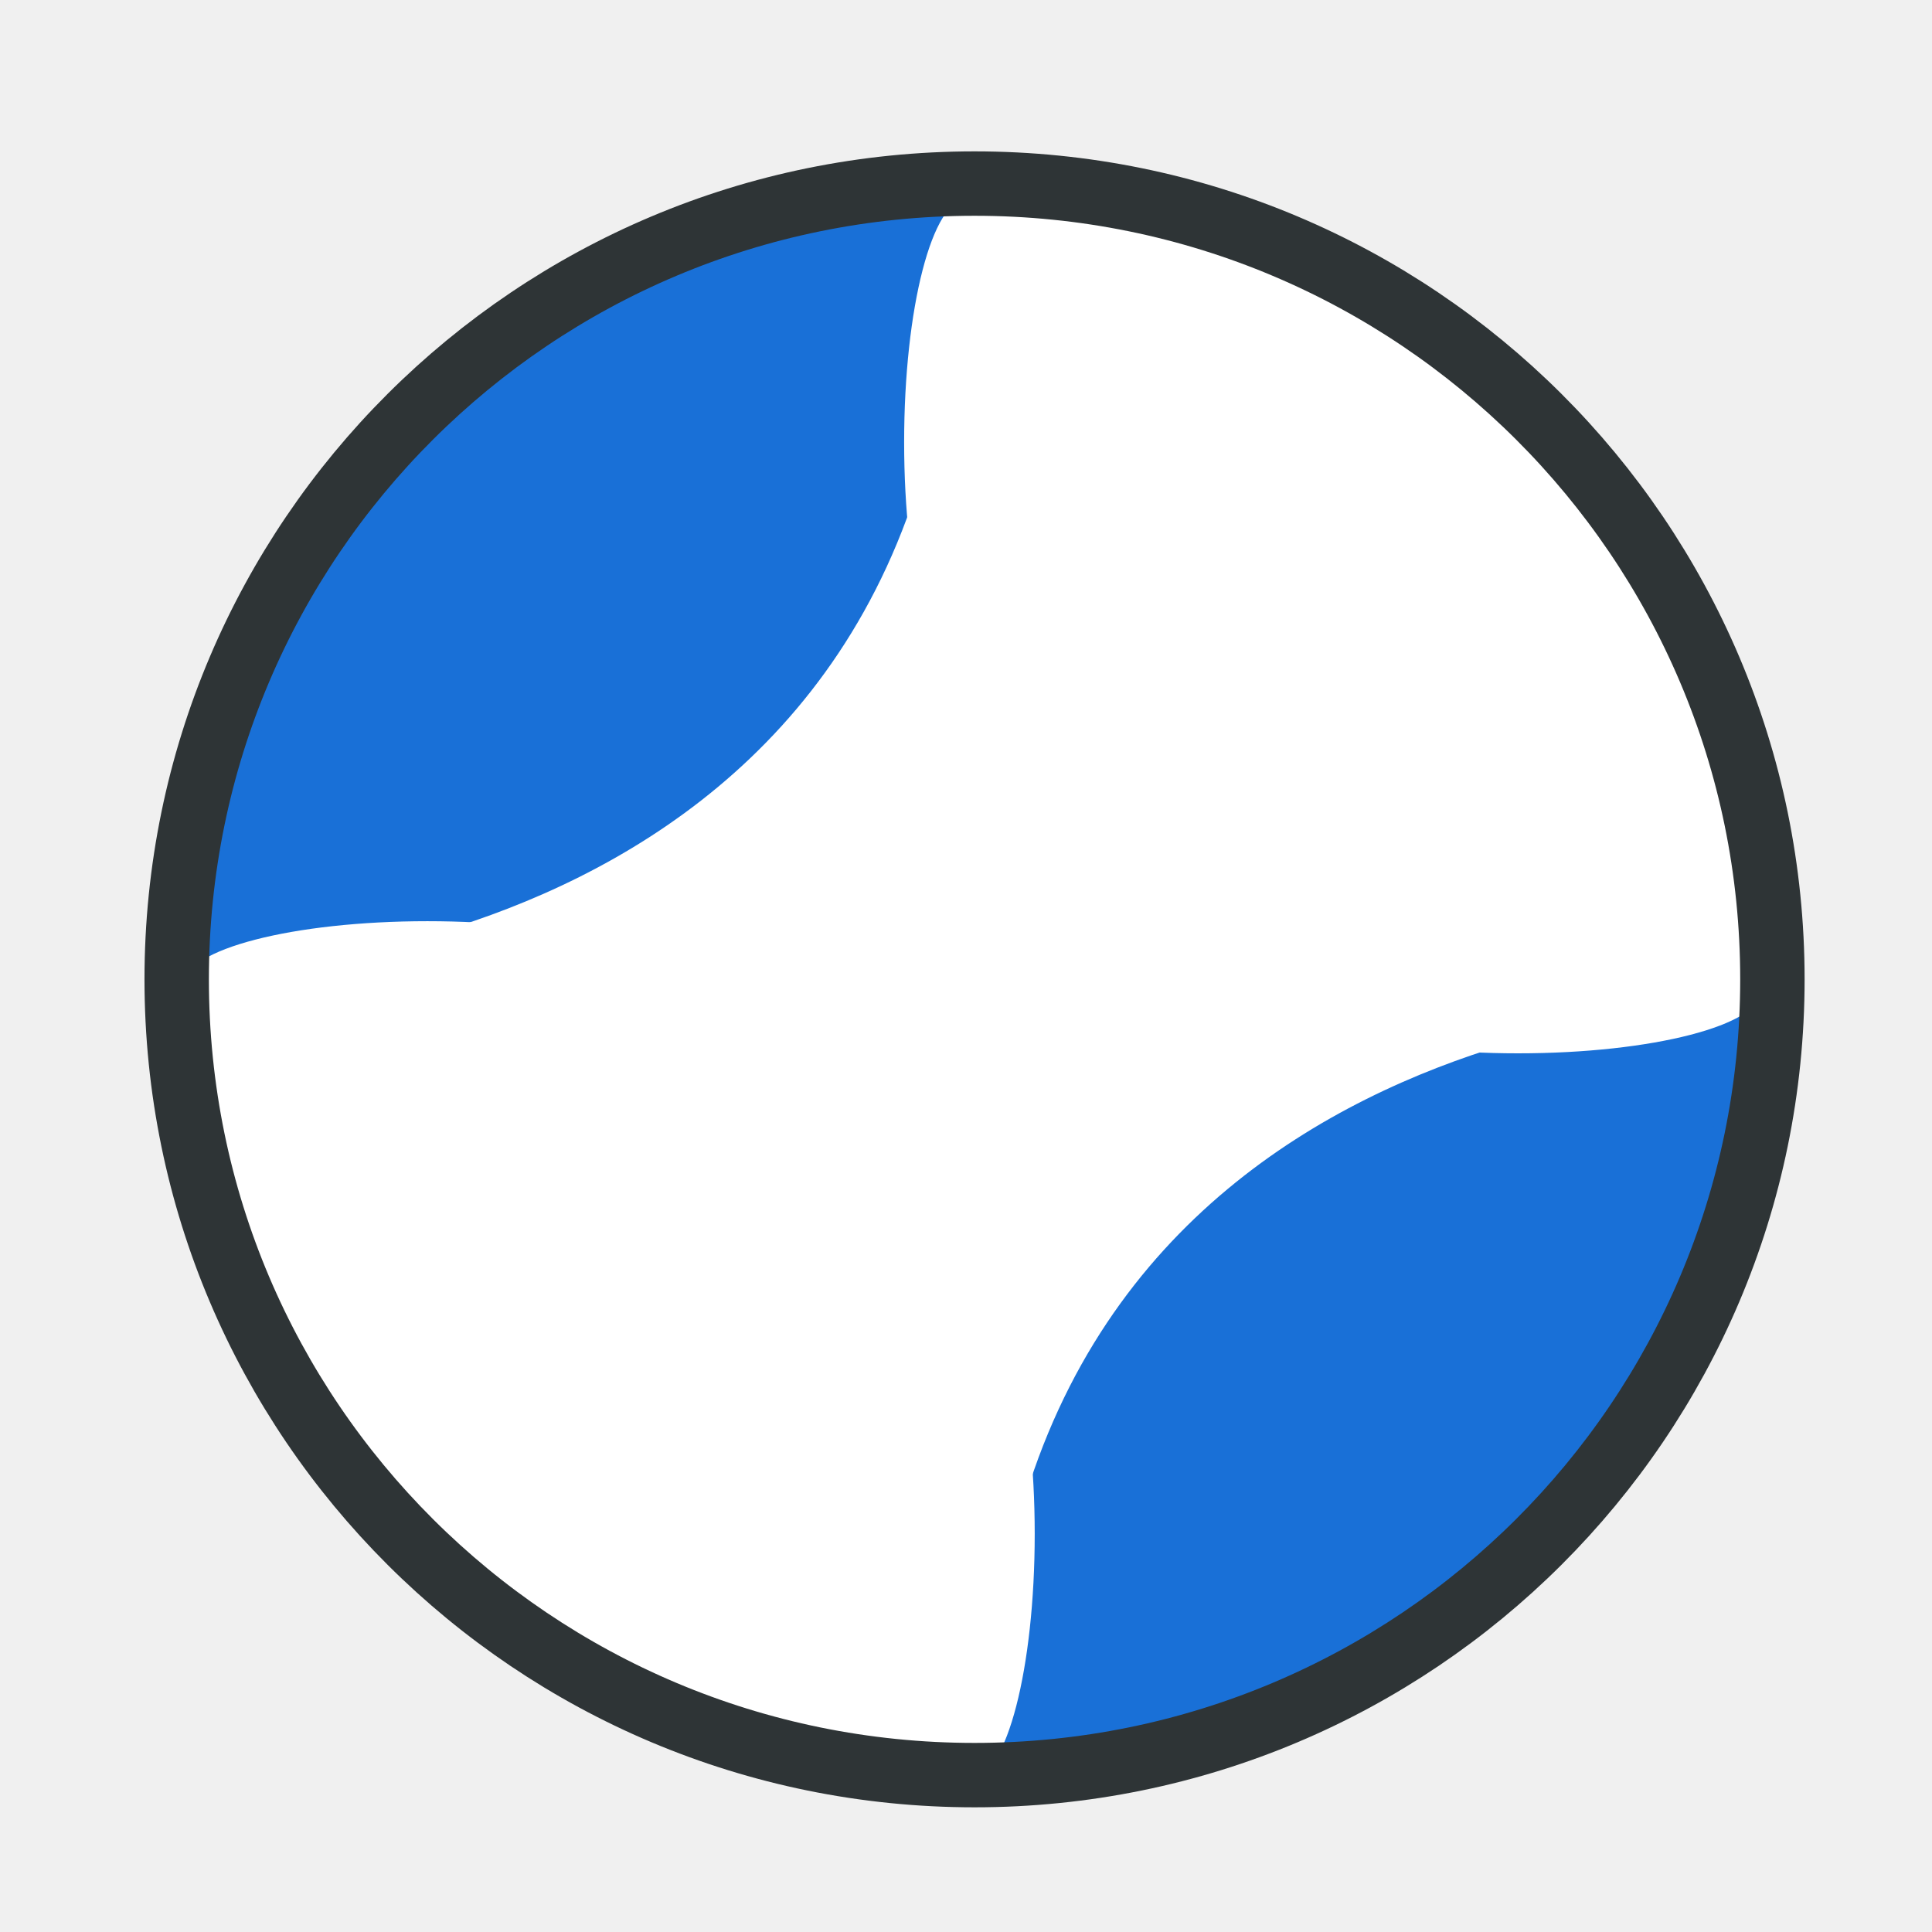
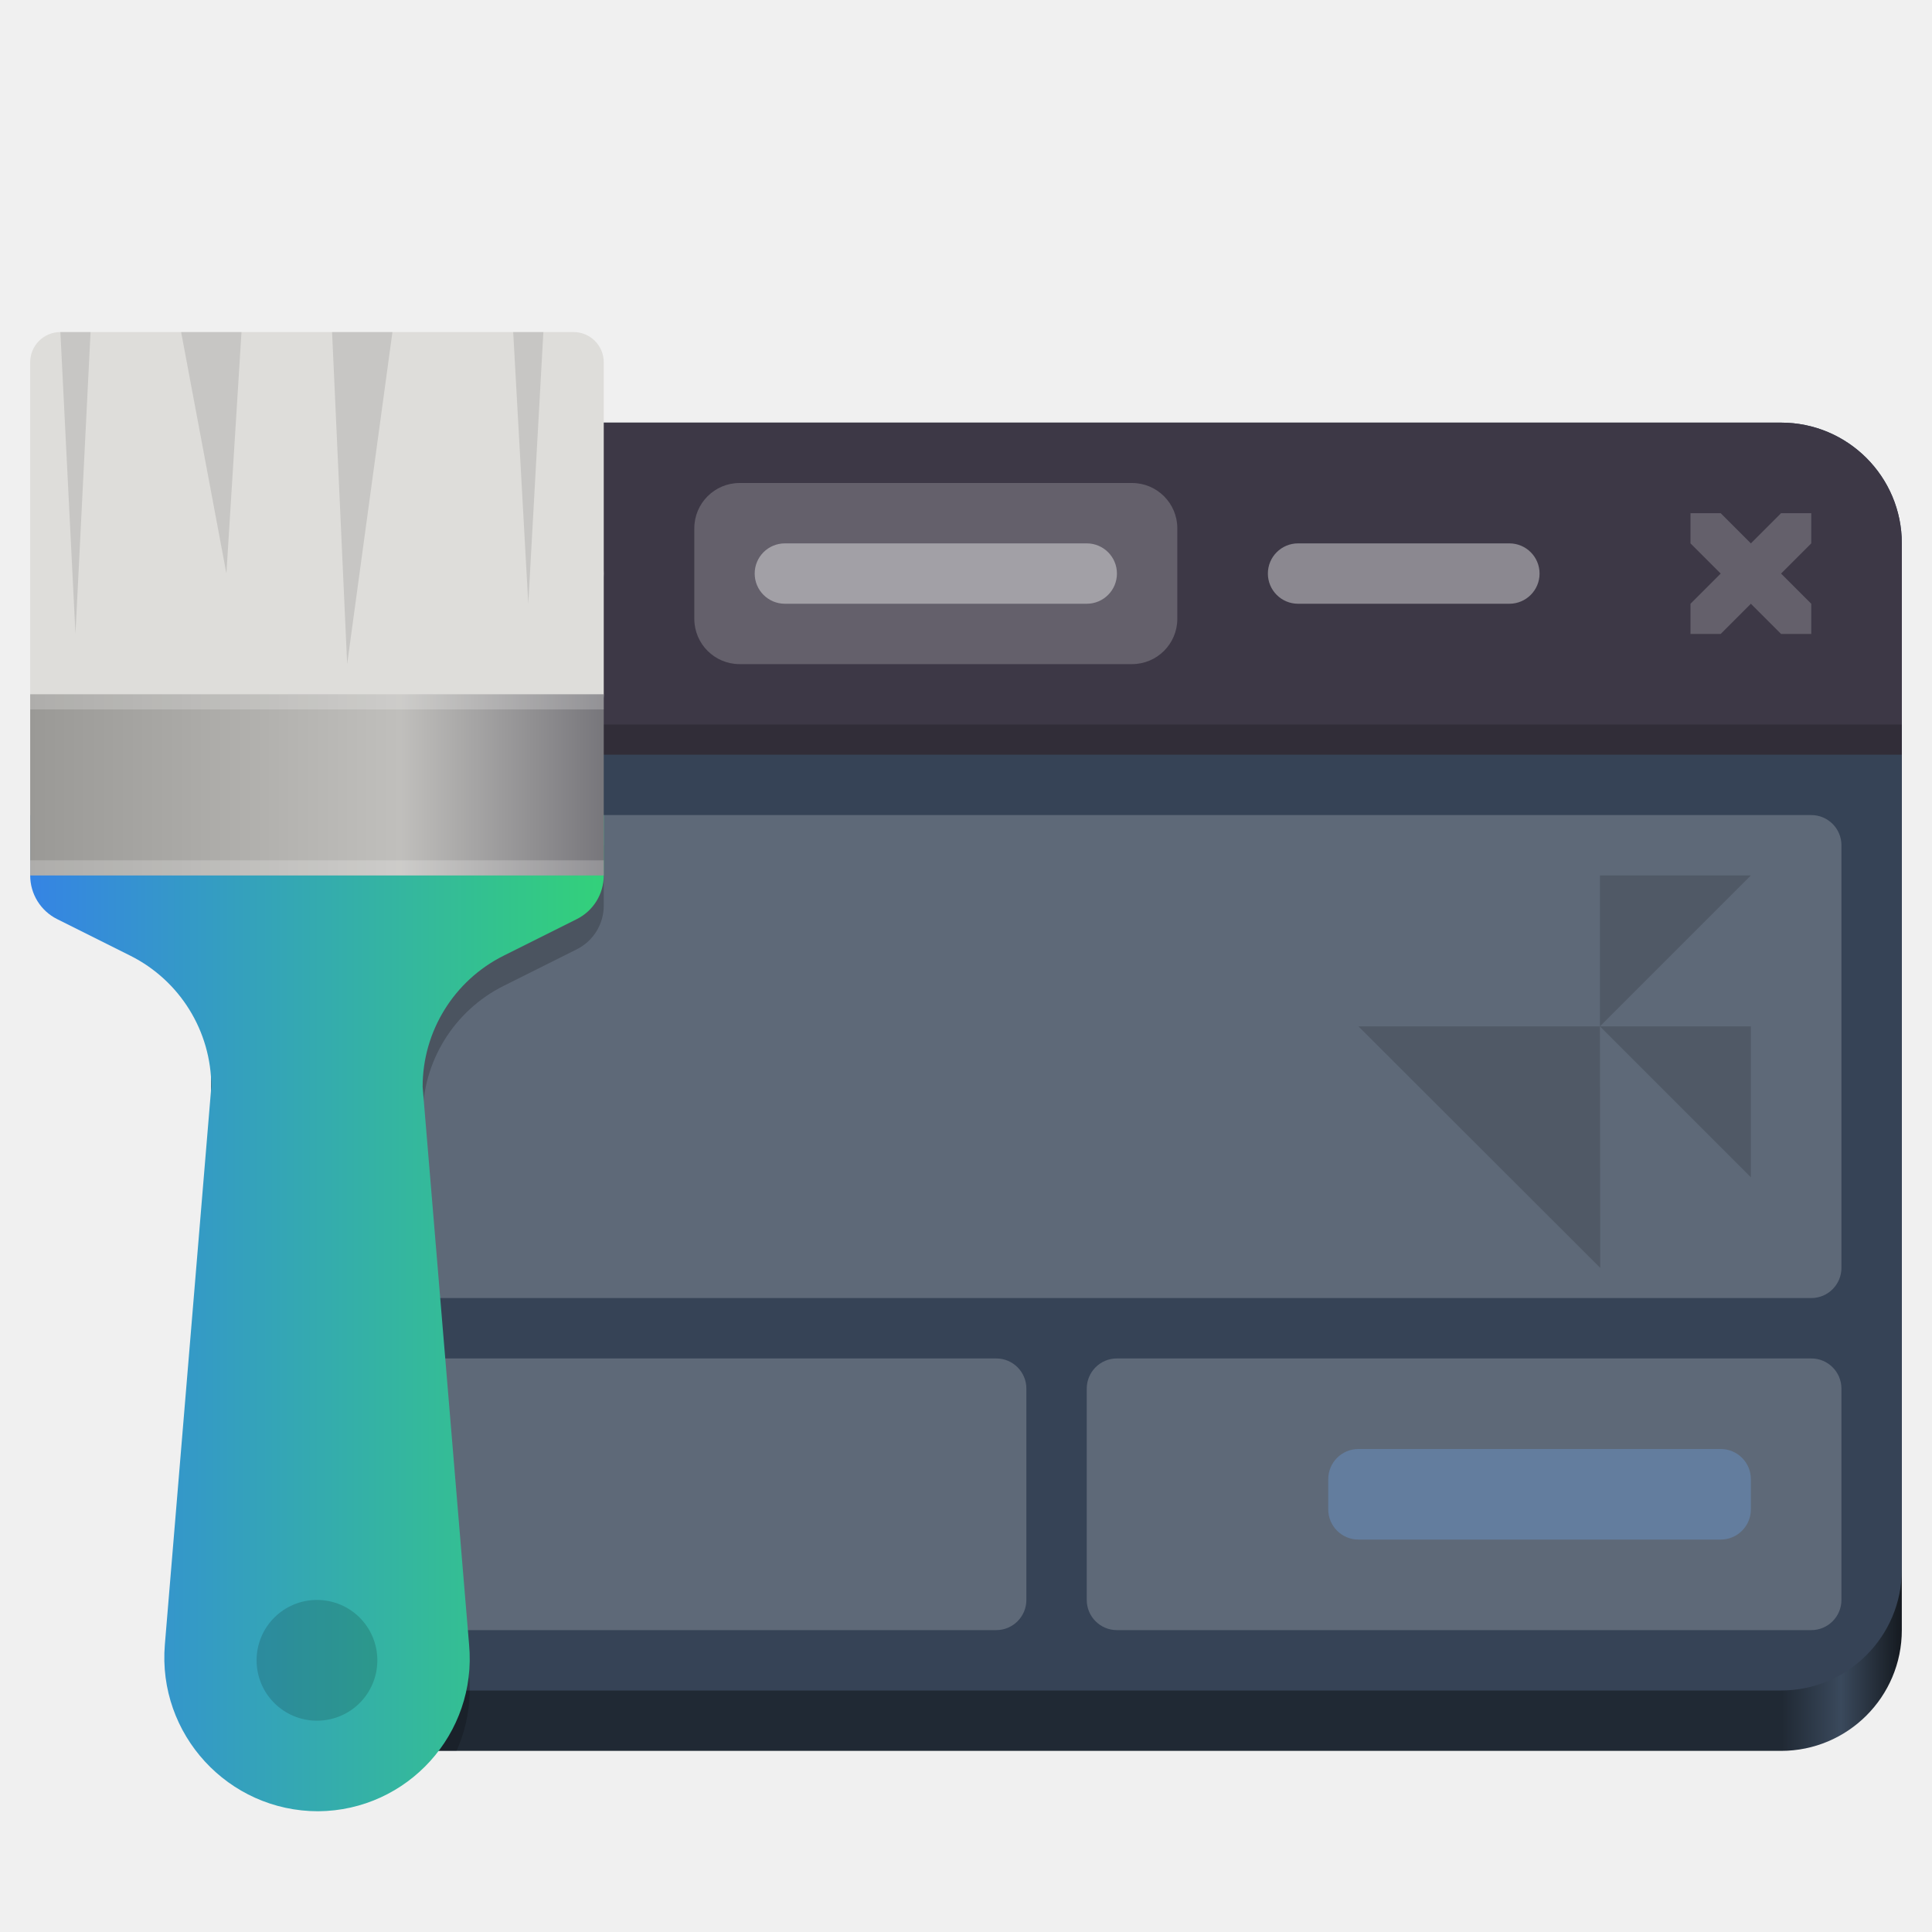
- <svg xmlns="http://www.w3.org/2000/svg" width="300" height="300" viewBox="0 0 300 300" version="1.2" id="svg82">
-   <defs id="defs86" />
-   <g id="surface67406" style="display:inline" transform="translate(-28.97586,-26.56081)">
-     <path style="fill:#1970d7;fill-opacity:1;fill-rule:evenodd;stroke:none" d="m 300,180 c 0,0 0,120 -120,120 z m 0,0" id="path77" />
-     <path style="fill:none;stroke:#1970d7;stroke-width:5;stroke-linecap:round;stroke-linejoin:round;stroke-miterlimit:10;stroke-opacity:1" d="m 300,180 c 0,0 0,120 -120,120" id="path79" />
-     <path style="fill:#1970d7;fill-opacity:1;fill-rule:evenodd;stroke:none" d="M 180,180 H 60 L 180,60 Z m 0,0" id="path61" />
-     <path style="fill:none;stroke:#1970d7;stroke-width:5;stroke-linecap:round;stroke-linejoin:round;stroke-miterlimit:10;stroke-opacity:1" d="M 180,180 H 60 L 180,60 v 120" id="path63" />
-     <path style="fill:#1970d7;fill-opacity:1;fill-rule:evenodd;stroke:none" d="M 180,180 H 300 L 180,300 Z m 0,0" id="path65" />
-     <path style="fill:none;stroke:#1970d7;stroke-width:5;stroke-linecap:round;stroke-linejoin:round;stroke-miterlimit:10;stroke-opacity:1" d="M 180,180 H 300 L 180,300 V 180" id="path67" />
-     <path style="fill:#ffffff;fill-opacity:1;fill-rule:evenodd;stroke:none" d="m 180,60 c 0,0 120,0 120,120 0,0 -120,0 -120,120 0,0 -120,0 -120,-120 0,0 120,0 120,-120 z m 0,0" id="path69" />
-     <path style="fill:#1970d7;fill-opacity:1;fill-rule:evenodd;stroke:none" d="m 60,180 c 0,0 0,-120 120,-120 z m 0,0" id="path73" />
-     <path style="fill:none;stroke:#1970d7;stroke-width:5;stroke-linecap:round;stroke-linejoin:round;stroke-miterlimit:10;stroke-opacity:1" d="M 60,180 C 60,180 60,60 180,60" id="path75" />
-     <path style="fill:none;stroke:#ffffff;stroke-width:5;stroke-linecap:round;stroke-linejoin:round;stroke-miterlimit:10;stroke-opacity:1" d="m 180,60 c 0,0 120,0 120,120 0,0 -120,0 -120,120 0,0 -120,0 -120,-120 0,0 120,0 120,-120" id="path71" />
+ <svg xmlns="http://www.w3.org/2000/svg" height="128px" viewBox="0 0 128 128" width="128px">
+   <linearGradient id="a" gradientUnits="userSpaceOnUse" x1="14" x2="126" y1="116" y2="116">
+     <stop offset="0" stop-color="#151a20" />
+     <stop offset="0.036" stop-color="#3a495c" />
+     <stop offset="0.071" stop-color="#202934" />
+     <stop offset="0.929" stop-color="#202934" />
+     <stop offset="0.964" stop-color="#3a495c" />
+     <stop offset="1" stop-color="#151a20" />
+   </linearGradient>
+   <clipPath id="b">
+     <path d="m 14 28 h 112 v 22 h -112 z m 0 0" />
+   </clipPath>
+   <clipPath id="c">
+     <path d="m 22 28 h 96 c 4.418 0 8 3.582 8 8 v 68 c 0 4.418 -3.582 8 -8 8 h -96 c -4.418 0 -8 -3.582 -8 -8 v -68 c 0 -4.418 3.582 -8 8 -8 z m 0 0" />
+   </clipPath>
+   <clipPath id="d">
+     <path d="m 46 32 h 32 v 12 h -32 z m 0 0" />
+   </clipPath>
+   <clipPath id="e">
+     <path d="m 22 28 h 96 c 4.418 0 8 3.582 8 8 v 68 c 0 4.418 -3.582 8 -8 8 h -96 c -4.418 0 -8 -3.582 -8 -8 v -68 c 0 -4.418 3.582 -8 8 -8 z m 0 0" />
+   </clipPath>
+   <clipPath id="f">
+     <path d="m 50 36 h 24 v 4 h -24 z m 0 0" />
+   </clipPath>
+   <clipPath id="g">
+     <path d="m 22 28 h 96 c 4.418 0 8 3.582 8 8 v 68 c 0 4.418 -3.582 8 -8 8 h -96 c -4.418 0 -8 -3.582 -8 -8 v -68 c 0 -4.418 3.582 -8 8 -8 z m 0 0" />
+   </clipPath>
+   <clipPath id="h">
+     <path d="m 112 34 h 8 v 8 h -8 z m 0 0" />
+   </clipPath>
+   <clipPath id="i">
+     <path d="m 22 28 h 96 c 4.418 0 8 3.582 8 8 v 68 c 0 4.418 -3.582 8 -8 8 h -96 c -4.418 0 -8 -3.582 -8 -8 v -68 c 0 -4.418 3.582 -8 8 -8 z m 0 0" />
+   </clipPath>
+   <clipPath id="j">
+     <path d="m 22 36 h 18 v 4 h -18 z m 0 0" />
+   </clipPath>
+   <clipPath id="k">
+     <path d="m 22 28 h 96 c 4.418 0 8 3.582 8 8 v 68 c 0 4.418 -3.582 8 -8 8 h -96 c -4.418 0 -8 -3.582 -8 -8 v -68 c 0 -4.418 3.582 -8 8 -8 z m 0 0" />
+   </clipPath>
+   <clipPath id="l">
+     <path d="m 84 36 h 18 v 4 h -18 z m 0 0" />
+   </clipPath>
+   <clipPath id="m">
+     <path d="m 22 28 h 96 c 4.418 0 8 3.582 8 8 v 68 c 0 4.418 -3.582 8 -8 8 h -96 c -4.418 0 -8 -3.582 -8 -8 v -68 c 0 -4.418 3.582 -8 8 -8 z m 0 0" />
+   </clipPath>
+   <clipPath id="n">
+     <path d="m 18 54 h 104 v 32 h -104 z m 0 0" />
+   </clipPath>
+   <clipPath id="o">
+     <path d="m 22 28 h 96 c 4.418 0 8 3.582 8 8 v 68 c 0 4.418 -3.582 8 -8 8 h -96 c -4.418 0 -8 -3.582 -8 -8 v -68 c 0 -4.418 3.582 -8 8 -8 z m 0 0" />
+   </clipPath>
+   <clipPath id="p">
+     <path d="m 18 90 h 50 v 18 h -50 z m 0 0" />
+   </clipPath>
+   <clipPath id="q">
+     <path d="m 22 28 h 96 c 4.418 0 8 3.582 8 8 v 68 c 0 4.418 -3.582 8 -8 8 h -96 c -4.418 0 -8 -3.582 -8 -8 v -68 c 0 -4.418 3.582 -8 8 -8 z m 0 0" />
+   </clipPath>
+   <clipPath id="r">
+     <path d="m 72 90 h 50 v 18 h -50 z m 0 0" />
+   </clipPath>
+   <clipPath id="s">
+     <path d="m 22 28 h 96 c 4.418 0 8 3.582 8 8 v 68 c 0 4.418 -3.582 8 -8 8 h -96 c -4.418 0 -8 -3.582 -8 -8 v -68 c 0 -4.418 3.582 -8 8 -8 z m 0 0" />
+   </clipPath>
+   <clipPath id="t">
+     <path d="m 88 96 h 28 v 6 h -28 z m 0 0" />
+   </clipPath>
+   <clipPath id="u">
+     <path d="m 22 28 h 96 c 4.418 0 8 3.582 8 8 v 68 c 0 4.418 -3.582 8 -8 8 h -96 c -4.418 0 -8 -3.582 -8 -8 v -68 c 0 -4.418 3.582 -8 8 -8 z m 0 0" />
+   </clipPath>
+   <clipPath id="v">
+     <path d="m 14 48 h 112 v 2 h -112 z m 0 0" />
+   </clipPath>
+   <clipPath id="w">
+     <path d="m 22 28 h 96 c 4.418 0 8 3.582 8 8 v 68 c 0 4.418 -3.582 8 -8 8 h -96 c -4.418 0 -8 -3.582 -8 -8 v -68 c 0 -4.418 3.582 -8 8 -8 z m 0 0" />
+   </clipPath>
+   <clipPath id="x">
+     <path d="m 90 58 h 26 v 26 h -26 z m 0 0" />
+   </clipPath>
+   <clipPath id="y">
+     <path d="m 22 28 h 96 c 4.418 0 8 3.582 8 8 v 68 c 0 4.418 -3.582 8 -8 8 h -96 c -4.418 0 -8 -3.582 -8 -8 v -68 c 0 -4.418 3.582 -8 8 -8 z m 0 0" />
+   </clipPath>
+   <clipPath id="z">
+     <path d="m 14 56 h 26 v 60 h -26 z m 0 0" />
+   </clipPath>
+   <clipPath id="A">
+     <path d="m 22 40 h 96 c 4.418 0 8 3.582 8 8 v 60 c 0 4.418 -3.582 8 -8 8 h -96 c -4.418 0 -8 -3.582 -8 -8 v -60 c 0 -4.418 3.582 -8 8 -8 z m 0 0" />
+   </clipPath>
+   <linearGradient id="B" gradientUnits="userSpaceOnUse" x1="2" x2="40" y1="87" y2="87">
+     <stop offset="0" stop-color="#3584e4" />
+     <stop offset="1" stop-color="#33d17a" />
+   </linearGradient>
+   <linearGradient id="C" gradientUnits="userSpaceOnUse" x1="2" x2="40" y1="52" y2="52">
+     <stop offset="0" stop-color="#9a9996" />
+     <stop offset="0.646" stop-color="#c0bfbc" />
+     <stop offset="1" stop-color="#77767b" />
+   </linearGradient>
+   <path d="m 16 84 h 101 c 1.105 0 2 0.895 2 2 v 24 c 0 1.105 -0.895 2 -2 2 h -101 c -1.105 0 -2 -0.895 -2 -2 v -24 c 0 -1.105 0.895 -2 2 -2 z m 0 0" fill="#ffffff" fill-opacity="0.2" />
+   <path d="m 22 40 h 96 c 4.418 0 8 3.582 8 8 v 60 c 0 4.418 -3.582 8 -8 8 h -96 c -4.418 0 -8 -3.582 -8 -8 v -60 c 0 -4.418 3.582 -8 8 -8 z m 0 0" fill="url(#a)" />
+   <path d="m 22 28 h 96 c 4.418 0 8 3.582 8 8 v 68 c 0 4.418 -3.582 8 -8 8 h -96 c -4.418 0 -8 -3.582 -8 -8 v -68 c 0 -4.418 3.582 -8 8 -8 z m 0 0" fill="#364356" />
+   <g clip-path="url(#b)">
+     <g clip-path="url(#c)">
+       <path d="m 14 28 h 112 v 22 h -112 z m 0 0" fill="#3d3846" />
+     </g>
  </g>
-   <ellipse style="fill:#ffffff;fill-opacity:1;stroke:none;stroke-width:7.897;stroke-dasharray:none;stroke-opacity:1" id="path3637-7" cx="-150.167" cy="-68.674" rx="9.773" ry="37.792" transform="scale(-1)" />
-   <ellipse style="fill:#ffffff;fill-opacity:1;stroke:none;stroke-width:7.897;stroke-dasharray:none;stroke-opacity:1" id="path3637-5" cx="-152.816" cy="66.375" rx="9.773" ry="37.792" transform="rotate(-90)" />
-   <ellipse style="fill:#ffffff;fill-opacity:1;stroke:none;stroke-width:7.897;stroke-dasharray:none;stroke-opacity:1" id="path3637" cx="-150.897" cy="-238.178" rx="9.773" ry="37.792" transform="scale(-1)" />
-   <ellipse style="fill:#ffffff;fill-opacity:1;stroke:none;stroke-width:7.897;stroke-dasharray:none;stroke-opacity:1" id="path3637-6" cx="153.787" cy="-235.725" rx="9.773" ry="37.792" transform="rotate(90)" />
-   <ellipse style="fill:none;stroke:#2e3436;stroke-width:10;stroke-dasharray:none;stroke-opacity:1" id="path349" cx="151.327" cy="152.072" rx="123.891" ry="123.567" />
+   <g clip-path="url(#d)">
+     <g clip-path="url(#e)">
+       <path d="m 49 32 h 26 c 1.656 0 3 1.344 3 3 v 6 c 0 1.656 -1.344 3 -3 3 h -26 c -1.656 0 -3 -1.344 -3 -3 v -6 c 0 -1.656 1.344 -3 3 -3 z m 0 0" fill="#ffffff" fill-opacity="0.2" />
+     </g>
+   </g>
+   <g clip-path="url(#f)">
+     <g clip-path="url(#g)">
+       <path d="m 52 36 h 20 c 1.105 0 2 0.895 2 2 s -0.895 2 -2 2 h -20 c -1.105 0 -2 -0.895 -2 -2 s 0.895 -2 2 -2 z m 0 0" fill="#ffffff" fill-opacity="0.4" />
+     </g>
+   </g>
+   <g clip-path="url(#h)">
+     <g clip-path="url(#i)">
+       <path d="m 112 34 v 2 l 2 2 l -2 2 v 2 h 2 l 2 -2 l 2 2 h 2 v -2 l -2 -2 l 2 -2 v -2 h -2 l -2 2 l -2 -2 z m 0 0" fill="#ffffff" fill-opacity="0.2" />
+     </g>
+   </g>
+   <g clip-path="url(#j)">
+     <g clip-path="url(#k)">
+       <path d="m 24 36 h 14 c 1.105 0 2 0.895 2 2 s -0.895 2 -2 2 h -14 c -1.105 0 -2 -0.895 -2 -2 s 0.895 -2 2 -2 z m 0 0" fill="#ffffff" fill-opacity="0.4" />
+     </g>
+   </g>
+   <g clip-path="url(#l)">
+     <g clip-path="url(#m)">
+       <path d="m 86 36 h 14 c 1.105 0 2 0.895 2 2 s -0.895 2 -2 2 h -14 c -1.105 0 -2 -0.895 -2 -2 s 0.895 -2 2 -2 z m 0 0" fill="#ffffff" fill-opacity="0.4" />
+     </g>
+   </g>
+   <g clip-path="url(#n)">
+     <g clip-path="url(#o)">
+       <path d="m 20 54 h 100 c 1.105 0 2 0.895 2 2 v 28 c 0 1.105 -0.895 2 -2 2 h -100 c -1.105 0 -2 -0.895 -2 -2 v -28 c 0 -1.105 0.895 -2 2 -2 z m 0 0" fill="#ffffff" fill-opacity="0.2" />
+     </g>
+   </g>
+   <g clip-path="url(#p)">
+     <g clip-path="url(#q)">
+       <path d="m 20 90 h 46 c 1.105 0 2 0.895 2 2 v 14 c 0 1.105 -0.895 2 -2 2 h -46 c -1.105 0 -2 -0.895 -2 -2 v -14 c 0 -1.105 0.895 -2 2 -2 z m 0 0" fill="#ffffff" fill-opacity="0.2" />
+     </g>
+   </g>
+   <g clip-path="url(#r)">
+     <g clip-path="url(#s)">
+       <path d="m 74 90 h 46 c 1.105 0 2 0.895 2 2 v 14 c 0 1.105 -0.895 2 -2 2 h -46 c -1.105 0 -2 -0.895 -2 -2 v -14 c 0 -1.105 0.895 -2 2 -2 z m 0 0" fill="#ffffff" fill-opacity="0.2" />
+     </g>
+   </g>
+   <g clip-path="url(#t)">
+     <g clip-path="url(#u)">
+       <path d="m 90 96 h 24 c 1.105 0 2 0.895 2 2 v 2 c 0 1.105 -0.895 2 -2 2 h -24 c -1.105 0 -2 -0.895 -2 -2 v -2 c 0 -1.105 0.895 -2 2 -2 z m 0 0" fill="#637d9e" />
+     </g>
+   </g>
+   <g clip-path="url(#v)">
+     <g clip-path="url(#w)">
+       <path d="m 14 48 h 112 v 2 h -112 z m 0 0" fill-opacity="0.2" />
+     </g>
+   </g>
+   <g clip-path="url(#x)">
+     <g clip-path="url(#y)">
+       <path d="m 106.02 84 l -16.02 -16 h 16 v -10 h 10 l -10 10 h 10 v 10 l -10 -10 z m 0 0" fill-opacity="0.149" />
+     </g>
+   </g>
+   <path d="m 4 22 h 34 c 1.105 0 2 0.895 2 2 v 22 c 0 1.105 -0.895 2 -2 2 h -34 c -1.105 0 -2 -0.895 -2 -2 v -22 c 0 -1.105 0.895 -2 2 -2 z m 0 0" fill="#deddda" />
+   <g clip-path="url(#z)">
+     <g clip-path="url(#A)">
+       <path d="m 2 56 v 4 c 0 1.227 0.691 2.348 1.789 2.895 l 4.844 2.422 c 3.289 1.645 5.367 5.008 5.367 8.684 l -3.078 36.957 c -0.496 5.945 4.195 11.043 10.16 11.043 c 5.922 -0.047 10.539 -5.145 9.996 -11.043 l -3.078 -36.957 c 0 -3.676 2.078 -7.039 5.367 -8.684 l 4.844 -2.422 c 1.098 -0.547 1.789 -1.668 1.789 -2.895 v -4 z m 0 0" fill-opacity="0.2" />
+     </g>
+   </g>
+   <path d="m 2 54 v 4 c 0 1.227 0.691 2.348 1.789 2.895 l 4.844 2.422 c 3.289 1.645 5.367 5.008 5.367 8.684 l -3.078 36.957 c -0.496 5.945 4.195 11.043 10.16 11.043 c 5.922 -0.047 10.539 -5.145 9.996 -11.043 l -3.078 -36.957 c 0 -3.676 2.078 -7.039 5.367 -8.684 l 4.844 -2.422 c 1.098 -0.547 1.789 -1.668 1.789 -2.895 v -4 z m 0 0" fill="url(#B)" />
+   <path d="m 2 46 h 38 v 12 h -38 z m 0 0" fill="url(#C)" />
+   <g fill-opacity="0.102">
+     <path d="m 4 22 l 1 20 l 1 -20 z m 0 0" />
+     <path d="m 12 22 l 3 16 l 1 -16 z m 0 0" />
+     <path d="m 34 22 l 1 18 l 1 -18 z m 0 0" />
+     <path d="m 22 22 l 1 22 l 3 -22 z m 0 0" />
+   </g>
+   <path d="m 2 57 v 1 h 38 v -1 z m 0 0" fill="#ffffff" fill-opacity="0.2" />
+   <path d="m 2 46 v 1 h 38 v -1 z m 0 0" fill="#ffffff" fill-opacity="0.2" />
+   <path d="m 25 110 c 0 2.211 -1.789 4 -4 4 s -4 -1.789 -4 -4 s 1.789 -4 4 -4 s 4 1.789 4 4 z m 0 0" fill-opacity="0.149" />
</svg>
